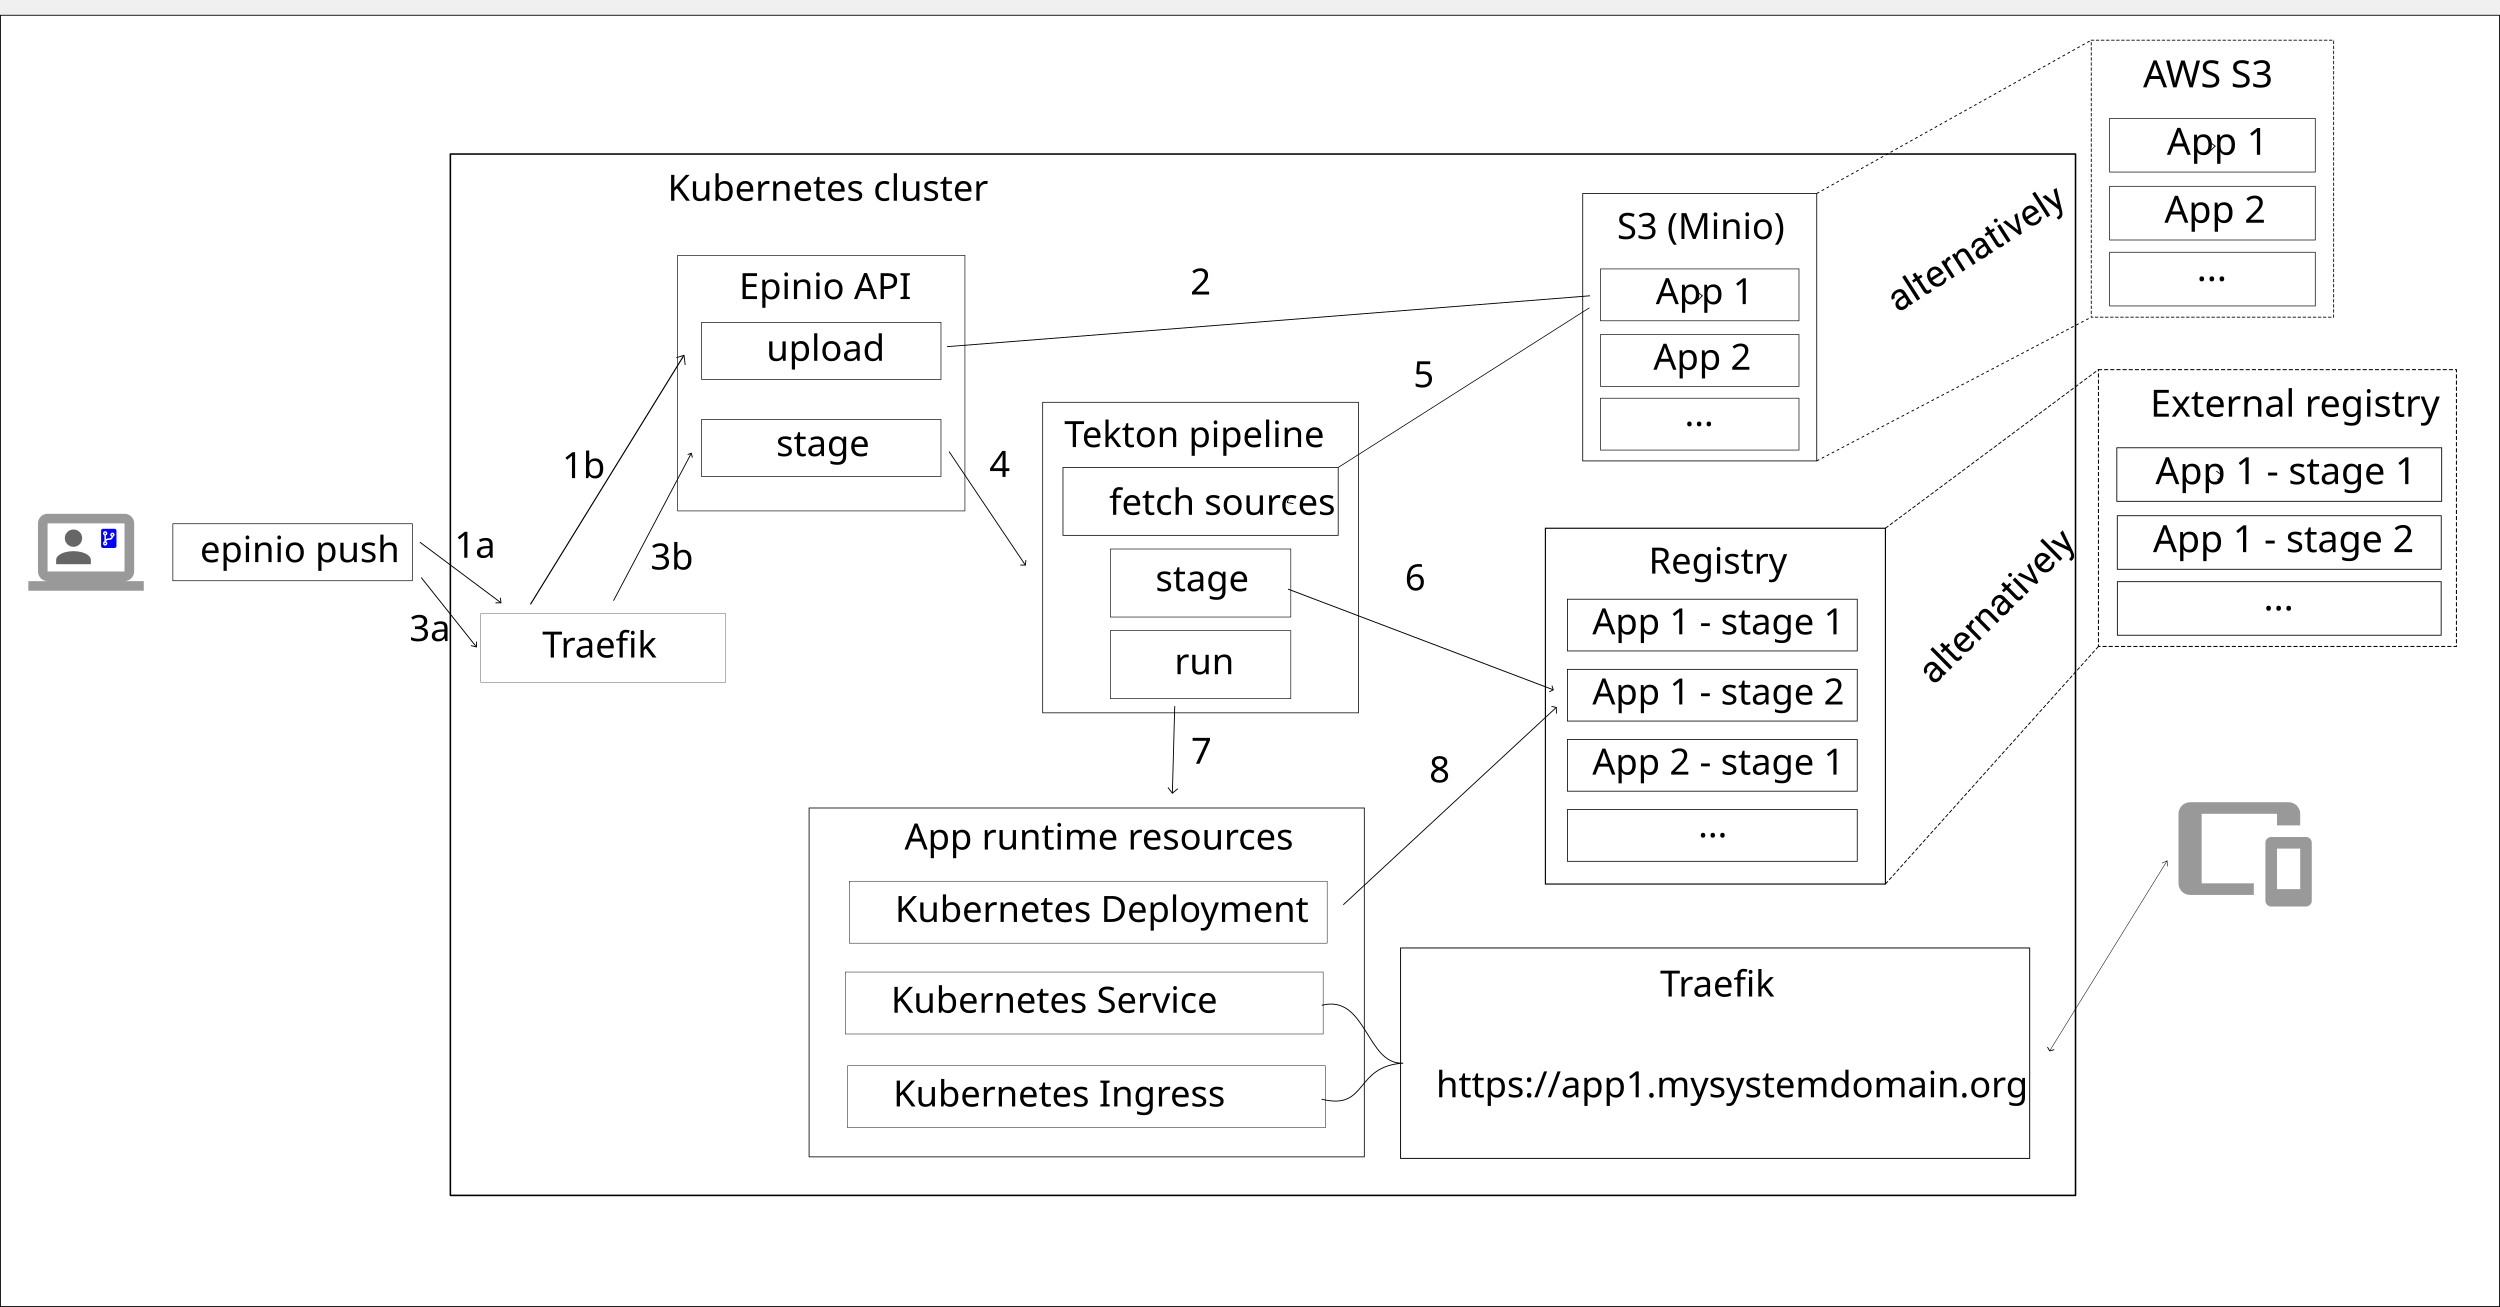
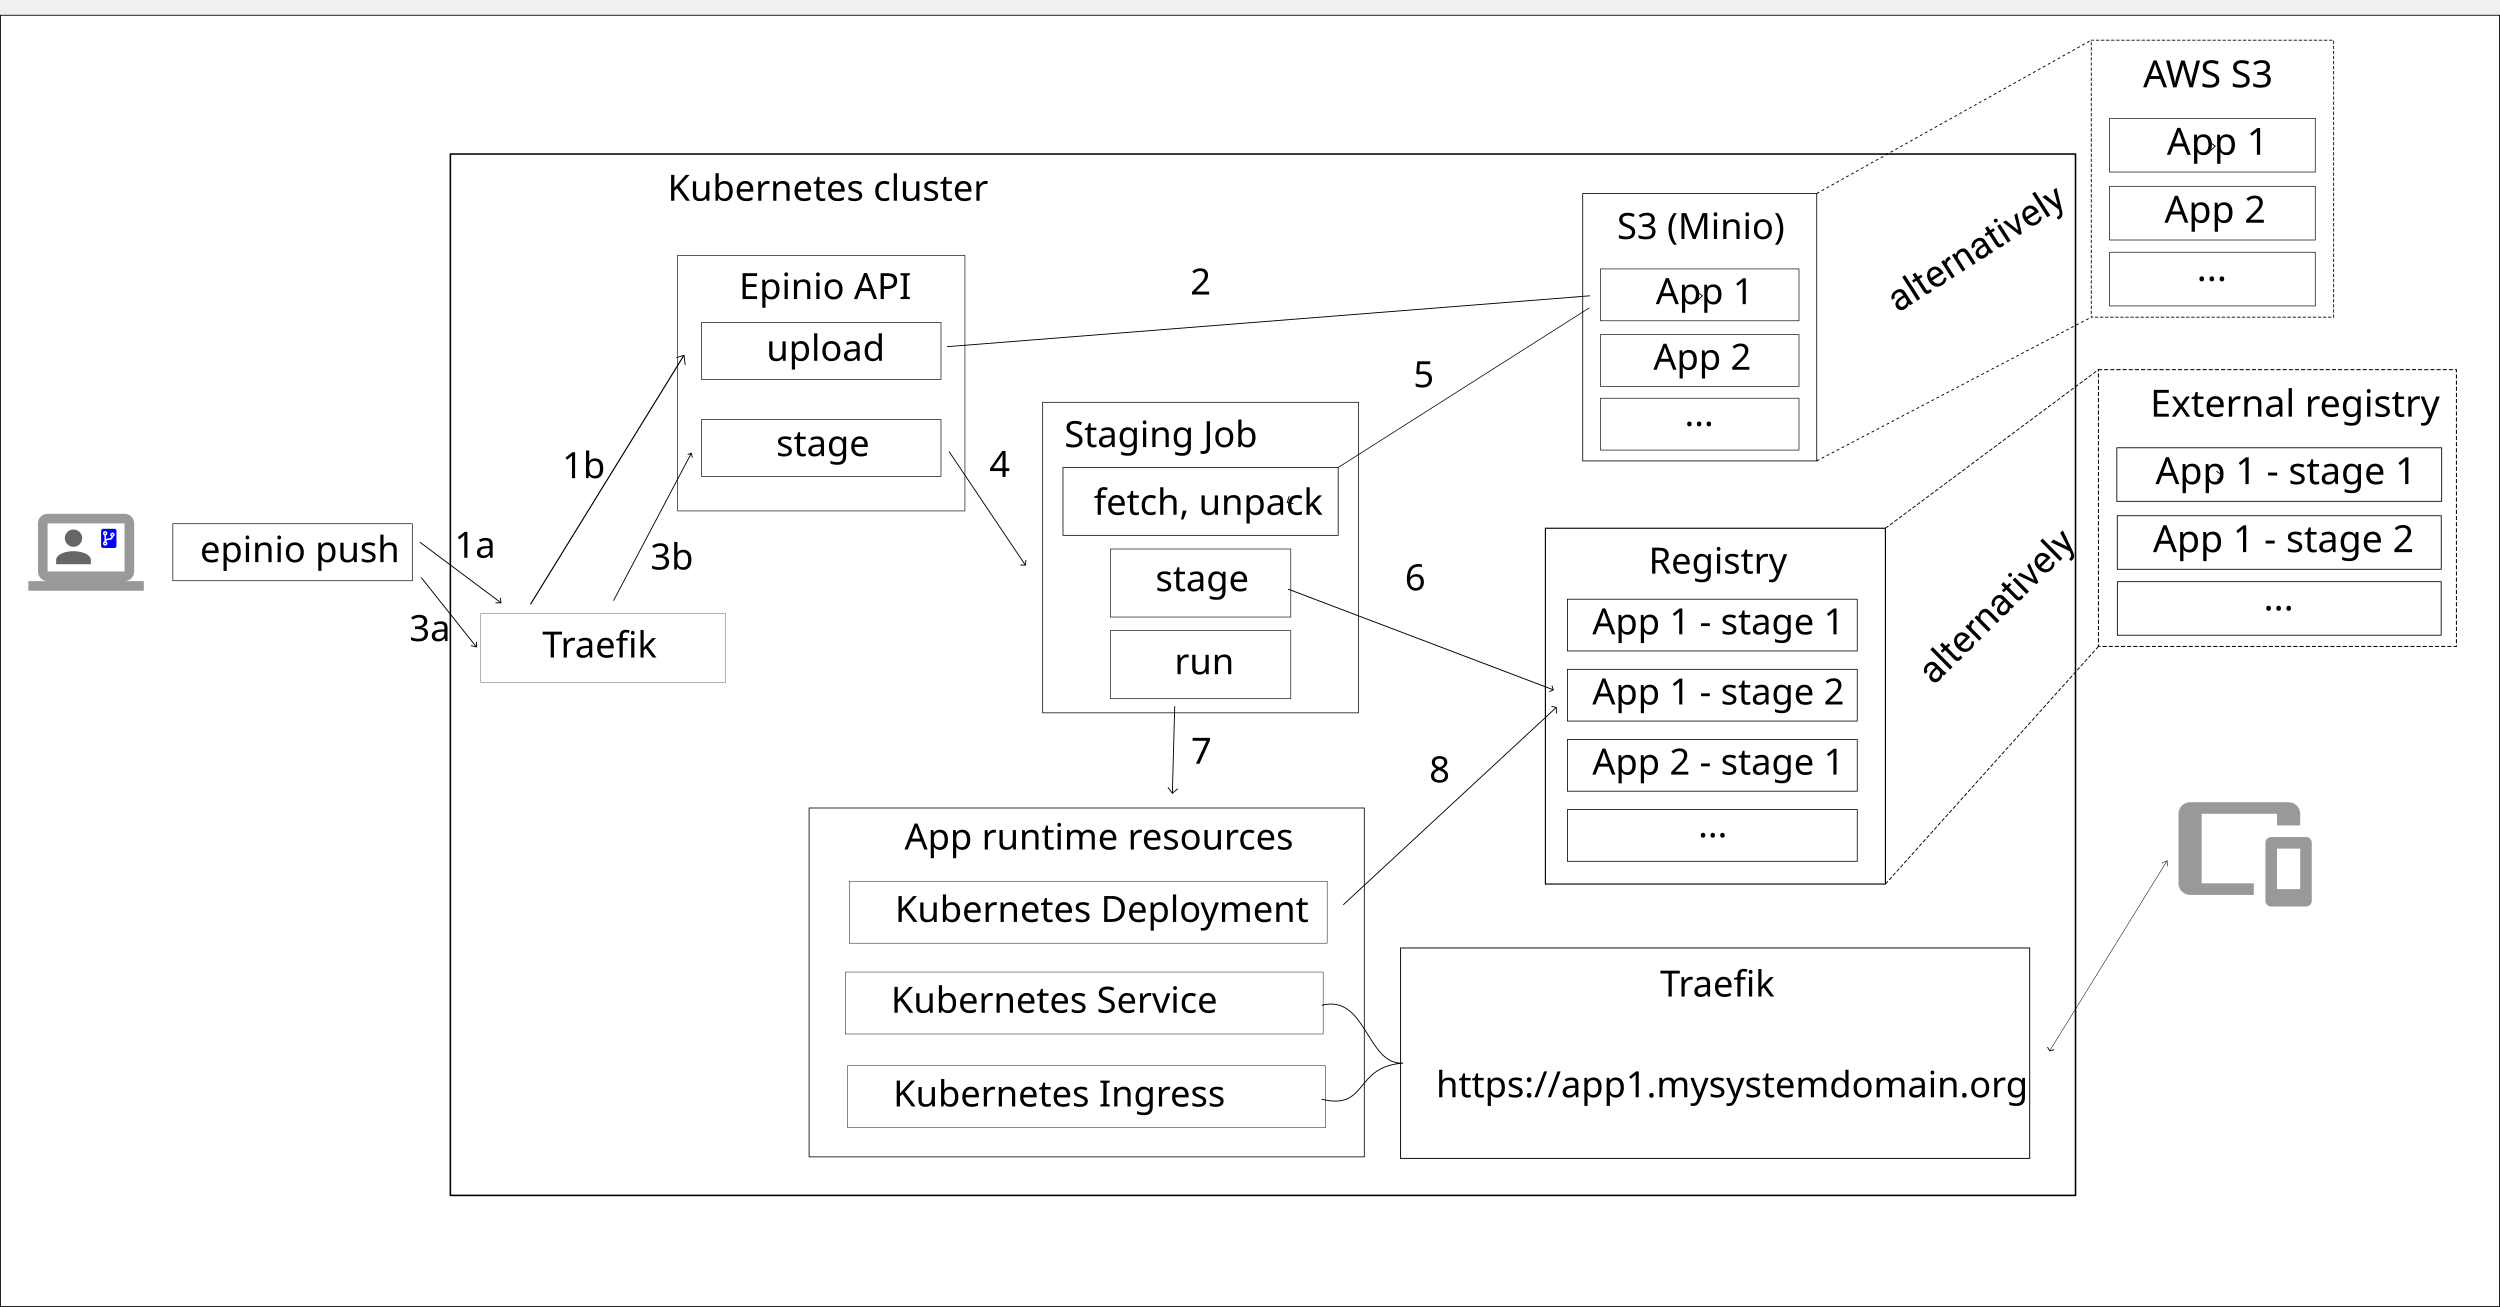
<svg xmlns="http://www.w3.org/2000/svg" version="1.1" viewBox="0 0 2663.665 1392.529" fill="none" stroke="none" stroke-linecap="square" stroke-miterlimit="10" id="svg240" width="2663.665" height="1392.529">
  <defs id="defs244" />
  <clipPath id="p.0">
    <path d="M 0,0 H 1180.034 V 1380 H 0 Z" clip-rule="nonzero" id="path2" />
  </clipPath>
  <rect style="fill:#ffffff;fill-opacity:1;stroke:#000000;stroke-width:0.928;stroke-miterlimit:10;stroke-dasharray:none;stroke-opacity:1" id="rect2118" width="2662.737" height="1375.804" x="0.464" y="16.26" />
  <path fill="#000000" fill-opacity="0" d="M 847.041,0 H 1986.293 V 1332.307 H 847.041 Z" fill-rule="evenodd" id="path5" style="stroke-width:0.965" />
  <path stroke="#000000" stroke-width="1.666" stroke-linejoin="round" stroke-linecap="butt" d="M 479.85,164.118 H 2211.399 V 1273.65 H 479.85 Z" fill-rule="evenodd" id="path13" style="fill:#ffffff;fill-opacity:1" />
  <path d="m 2333.469,854.737 h 104.953 a 12.347,12.347 0 0 1 12.347,12.347 v 12.347 h -24.695 v -12.347 h -80.258 v 74.084 h 55.563 v 12.347 h -67.91 a 12.347,12.347 0 0 1 -12.347,-12.347 v -74.084 a 12.347,12.347 0 0 1 12.347,-12.347 m 86.431,37.042 h 37.042 a 6.174,6.174 0 0 1 6.174,6.174 v 61.737 a 6.174,6.174 0 0 1 -6.174,6.174 h -37.042 a 6.174,6.174 0 0 1 -6.174,-6.174 v -61.737 a 6.174,6.174 0 0 1 6.174,-6.174 m 6.174,12.347 v 43.216 h 24.695 v -43.216 z" id="path1300" style="fill:#999999;fill-opacity:1;stroke-width:6.174;stroke-miterlimit:4;stroke-dasharray:none" />
  <g id="g1140" transform="matrix(0.9654398,0,0,0.9654398,-1.650232,-20.8985)">
    <path d="m 82.823,605.985 a 9.572,9.572 0 0 1 9.572,9.572 9.572,9.572 0 0 1 -9.572,9.572 9.572,9.572 0 0 1 -9.572,-9.572 9.572,9.572 0 0 1 9.572,-9.572 m 0,23.93 c 10.577,0 19.144,4.284 19.144,9.572 v 4.786 H 63.679 v -4.786 c 0,-5.289 8.567,-9.572 19.144,-9.572 z" id="path879" style="fill:#666666;stroke-width:2.393" />
    <path d="m 115.401,605.2 h 12.721 a 2.12,2.12 0 0 1 2.12,2.12 v 16.961 a 2.12,2.12 0 0 1 -2.12,2.12 h -12.721 a 2.12,2.12 0 0 1 -2.12,-2.12 v -16.961 a 2.12,2.12 0 0 1 2.12,-2.12 m 7.156,12.191 c 2.915,0 3.7,-2.152 3.901,-3.286 0.965,-0.307 1.664,-1.209 1.664,-2.279 0,-1.325 -1.06,-2.385 -2.385,-2.385 -1.325,0 -2.385,1.06 -2.385,2.385 0,0.996 0.604,1.855 1.474,2.205 -0.233,0.71 -0.943,1.77 -3.064,1.77 -1.463,0 -2.481,0.371 -3.18,0.89 v -4.208 c 0.922,-0.328 1.59,-1.208 1.59,-2.247 0,-1.325 -1.06,-2.385 -2.385,-2.385 -1.325,0 -2.385,1.06 -2.385,2.385 0,1.039 0.668,1.919 1.59,2.247 v 6.636 c -0.922,0.328 -1.59,1.208 -1.59,2.247 0,1.325 1.06,2.385 2.385,2.385 1.325,0 2.385,-1.06 2.385,-2.385 0,-0.986 -0.594,-1.855 -1.452,-2.194 0.297,-0.721 1.166,-1.781 3.837,-1.781 m -4.77,3.18 a 0.795,0.795 0 0 1 0.795,0.795 0.795,0.795 0 0 1 -0.795,0.795 0.795,0.795 0 0 1 -0.795,-0.795 0.795,0.795 0 0 1 0.795,-0.795 m 0,-11.131 a 0.795,0.795 0 0 1 0.795,0.795 0.795,0.795 0 0 1 -0.795,0.795 0.795,0.795 0 0 1 -0.795,-0.795 0.795,0.795 0 0 1 0.795,-0.795 m 7.951,1.59 a 0.795,0.795 0 0 1 0.795,0.795 0.795,0.795 0 0 1 -0.795,0.795 0.795,0.795 0 0 1 -0.795,-0.795 0.795,0.795 0 0 1 0.795,-0.795 z" id="path928" style="fill:#0000ff;stroke-width:1.06" />
    <path d="m 54.221,599.264 h 84.935 v 53.084 H 54.221 m 84.935,10.617 a 10.617,10.617 0 0 0 10.617,-10.617 v -53.084 c 0,-5.892 -4.778,-10.617 -10.617,-10.617 H 54.221 c -5.892,0 -10.617,4.724 -10.617,10.617 v 53.084 a 10.617,10.617 0 0 0 10.617,10.617 h -21.234 v 10.617 H 160.389 V 662.965 Z" id="path979" style="fill:#999999;stroke-width:5.308" />
  </g>
  <g id="g1151" transform="matrix(0.9654398,0,0,0.9654398,423.426,89.71718)">
    <text xml:space="preserve" style="font-style:normal;font-weight:normal;font-size:40px;line-height:125%;font-family:sans-serif;letter-spacing:0px;word-spacing:0px;fill:#000000;fill-opacity:1;stroke:none;stroke-width:0.9;stroke-linecap:butt;stroke-linejoin:miter;stroke-miterlimit:10;stroke-dasharray:none;stroke-opacity:1" x="-217.835" y="527.476" id="text1144">
      <tspan id="tspan1142" x="-217.835" y="527.476">epinio push</tspan>
    </text>
    <rect style="fill:#000000;fill-opacity:0;stroke:#000000;stroke-width:0.732;stroke-miterlimit:10;stroke-dasharray:none;stroke-opacity:1" id="rect1146" width="264.247" height="62.895" x="-247.81" y="485.091" />
  </g>
  <g id="g1151-3" transform="translate(700.4209,-22.29052)" />
  <text xml:space="preserve" style="font-style:normal;font-weight:normal;font-size:38.618px;line-height:125%;font-family:sans-serif;letter-spacing:0px;word-spacing:0px;fill:#000000;fill-opacity:1;stroke:none;stroke-width:0.965px;stroke-linecap:butt;stroke-linejoin:miter;stroke-opacity:1" x="711.296" y="213.899" id="text1187">
    <tspan id="tspan1185" x="711.296" y="213.899" style="stroke-width:0.965px">Kubernetes cluster</tspan>
  </text>
  <g id="g1270" transform="matrix(0.9654398,0,0,0.9654398,845.9563,-9.671932)">
    <rect style="fill:#ffffff;fill-opacity:1;stroke:#000000;stroke-width:0.696;stroke-miterlimit:10;stroke-dasharray:none;stroke-opacity:1" id="rect1189" width="317.099" height="282.046" x="-128.438" y="291.832" />
    <text xml:space="preserve" style="font-style:normal;font-weight:normal;font-size:40px;line-height:125%;font-family:sans-serif;letter-spacing:0px;word-spacing:0px;fill:#000000;fill-opacity:1;stroke:none;stroke-width:1px;stroke-linecap:butt;stroke-linejoin:miter;stroke-opacity:1" x="-60.611" y="340.089" id="text1193">
      <tspan id="tspan1191" x="-60.611" y="340.089">Epinio API</tspan>
    </text>
    <g id="g1151-35" transform="translate(145.7977,-119.2426)">
      <text xml:space="preserve" style="font-style:normal;font-weight:normal;font-size:40px;line-height:125%;font-family:sans-serif;letter-spacing:0px;word-spacing:0px;fill:#000000;fill-opacity:1;stroke:none;stroke-width:0.9;stroke-linecap:butt;stroke-linejoin:miter;stroke-miterlimit:10;stroke-dasharray:none;stroke-opacity:1" x="-176.282" y="527.476" id="text1144-6">
        <tspan id="tspan1142-2" x="-176.282" y="527.476">upload</tspan>
      </text>
      <rect style="fill:#000000;fill-opacity:0;stroke:#000000;stroke-width:0.732;stroke-miterlimit:10;stroke-dasharray:none;stroke-opacity:1" id="rect1146-9" width="264.247" height="62.895" x="-247.81" y="485.091" />
    </g>
    <g id="g1151-35-1" transform="translate(145.7977,-30.12418)">
      <text xml:space="preserve" style="font-style:normal;font-weight:normal;font-size:40px;line-height:125%;font-family:sans-serif;letter-spacing:0px;word-spacing:0px;fill:#000000;fill-opacity:1;stroke:none;stroke-width:0.9;stroke-linecap:butt;stroke-linejoin:miter;stroke-miterlimit:10;stroke-dasharray:none;stroke-opacity:1" x="-165.462" y="543.504" id="text1144-6-2">
        <tspan id="tspan1142-2-7" x="-165.462" y="543.504">stage</tspan>
      </text>
      <rect style="fill:#000000;fill-opacity:0;stroke:#000000;stroke-width:0.732;stroke-miterlimit:10;stroke-dasharray:none;stroke-opacity:1" id="rect1146-9-0" width="264.247" height="62.895" x="-247.81" y="503.091" />
    </g>
  </g>
  <path style="fill:none;fill-rule:evenodd;stroke:#000000;stroke-width:1.236px;stroke-linecap:butt;stroke-linejoin:miter;stroke-opacity:1" d="M 565.172,643.914 728.674,378.627" id="path1276" />
  <path style="fill:none;fill-rule:evenodd;stroke:#000000;stroke-width:0.948px;stroke-linecap:butt;stroke-linejoin:miter;stroke-opacity:1" d="M 653.671,640.022 736.518,482.974" id="path1298" />
  <g id="g1384" transform="matrix(0.9654398,0,0,0.9654398,1368.289,-59.43266)">
    <rect style="fill:#ffffff;fill-opacity:1;stroke:#000000;stroke-width:0.9;stroke-miterlimit:10;stroke-dasharray:none;stroke-opacity:1" id="rect1304" width="258.259" height="295.118" x="329.448" y="275.105" />
    <text xml:space="preserve" style="font-style:normal;font-weight:normal;font-size:40px;line-height:125%;font-family:sans-serif;letter-spacing:0px;word-spacing:0px;fill:#000000;fill-opacity:1;stroke:none;stroke-width:1px;stroke-linecap:butt;stroke-linejoin:miter;stroke-opacity:1" x="367.269" y="325.304" id="text1308">
      <tspan id="tspan1306" x="367.269" y="325.304">S3 (Minio)</tspan>
    </text>
    <rect style="fill:#ffffff;fill-opacity:1;stroke:#000000;stroke-width:0.725;stroke-miterlimit:10;stroke-dasharray:none;stroke-opacity:1" id="rect1310" width="219.068" height="57.237" x="349.044" y="358.356" />
    <text xml:space="preserve" style="font-style:normal;font-weight:normal;font-size:40px;line-height:125%;font-family:sans-serif;letter-spacing:0px;word-spacing:0px;fill:#000000;fill-opacity:1;stroke:none;stroke-width:1px;stroke-linecap:butt;stroke-linejoin:miter;stroke-opacity:1" x="410.013" y="397.209" id="text1314">
      <tspan id="tspan1312" x="410.013" y="397.209">App 1</tspan>
    </text>
    <rect style="fill:#ffffff;fill-opacity:1;stroke:#000000;stroke-width:0.725;stroke-miterlimit:10;stroke-dasharray:none;stroke-opacity:1" id="rect1310-3" width="219.068" height="57.237" x="349.044" y="430.762" />
    <text xml:space="preserve" style="font-style:normal;font-weight:normal;font-size:40px;line-height:125%;font-family:sans-serif;letter-spacing:0px;word-spacing:0px;fill:#000000;fill-opacity:1;stroke:none;stroke-width:1px;stroke-linecap:butt;stroke-linejoin:miter;stroke-opacity:1" x="407.396" y="469.615" id="text1314-6">
      <tspan id="tspan1312-0" x="407.396" y="469.615">App 2</tspan>
    </text>
    <rect style="fill:#ffffff;fill-opacity:1;stroke:#000000;stroke-width:0.725;stroke-miterlimit:10;stroke-dasharray:none;stroke-opacity:1" id="rect1310-3-6" width="219.068" height="57.237" x="349.044" y="501.03" />
    <text xml:space="preserve" style="font-style:normal;font-weight:normal;font-size:40px;line-height:125%;font-family:sans-serif;letter-spacing:0px;word-spacing:0px;fill:#000000;fill-opacity:1;stroke:none;stroke-width:1px;stroke-linecap:butt;stroke-linejoin:miter;stroke-opacity:1" x="441.83" y="531.582" id="text1314-6-2">
      <tspan id="tspan1312-0-6" x="441.83" y="531.582">...</tspan>
    </text>
  </g>
  <g id="g1473" transform="matrix(0.9654398,0,0,0.9654398,798.2895,-155.1278)">
    <rect style="fill:#ffffff;fill-opacity:1;stroke:#000000;stroke-width:0.821;stroke-miterlimit:10;stroke-dasharray:none;stroke-opacity:1" id="rect1388" width="348.505" height="342.72" x="323.853" y="604.65" />
    <text xml:space="preserve" style="font-style:normal;font-weight:normal;font-size:40px;line-height:125%;font-family:sans-serif;letter-spacing:0px;word-spacing:0px;fill:#000000;fill-opacity:1;stroke:none;stroke-width:1px;stroke-linecap:butt;stroke-linejoin:miter;stroke-opacity:1" x="347.72" y="654.08" id="text1392">
-       <tspan id="tspan1390" x="347.72" y="654.08">Tekton pipeline</tspan>
+       <tspan id="tspan1390" x="347.72" y="654.08">Staging Job</tspan>
    </text>
    <g id="g1456" transform="translate(-0.00428564,1.47551)">
      <rect style="fill:#ffffff;fill-opacity:1;stroke:#000000;stroke-width:0.854;stroke-miterlimit:10;stroke-dasharray:none;stroke-opacity:1" id="rect1394" width="303.727" height="74.92" x="346.247" y="675.096" />
      <text xml:space="preserve" style="font-style:normal;font-weight:normal;font-size:40px;line-height:125%;font-family:sans-serif;letter-spacing:0px;word-spacing:0px;fill:#000000;fill-opacity:1;stroke:none;stroke-width:1px;stroke-linecap:butt;stroke-linejoin:miter;stroke-opacity:1" x="397.174" y="727.361" id="text1398">
-         <tspan id="tspan1396" x="397.174" y="727.361">fetch sources</tspan>
+         <tspan id="tspan1396" x="380.174" y="727.361">fetch, unpack</tspan>
      </text>
    </g>
    <g id="g1446" transform="translate(13.63649,127.9824)">
      <rect style="fill:#ffffff;fill-opacity:1;stroke:#000000;stroke-width:0.692;stroke-miterlimit:10;stroke-dasharray:none;stroke-opacity:1" id="rect1394-1" width="199.145" height="75.082" x="384.897" y="728.658" />
      <text xml:space="preserve" style="font-style:normal;font-weight:normal;font-size:40px;line-height:125%;font-family:sans-serif;letter-spacing:0px;word-spacing:0px;fill:#000000;fill-opacity:1;stroke:none;stroke-width:1px;stroke-linecap:butt;stroke-linejoin:miter;stroke-opacity:1" x="455.602" y="776.765" id="text1398-8">
        <tspan id="tspan1396-7" x="455.602" y="776.765">run</tspan>
      </text>
    </g>
    <g id="g1451" transform="translate(5.006487,-70.21339)">
      <rect style="fill:#ffffff;fill-opacity:1;stroke:#000000;stroke-width:0.692;stroke-miterlimit:10;stroke-dasharray:none;stroke-opacity:1" id="rect1394-9" width="199.145" height="75.082" x="393.527" y="836.779" />
      <text xml:space="preserve" style="font-style:normal;font-weight:normal;font-size:40px;line-height:125%;font-family:sans-serif;letter-spacing:0px;word-spacing:0px;fill:#000000;fill-opacity:1;stroke:none;stroke-width:1px;stroke-linecap:butt;stroke-linejoin:miter;stroke-opacity:1" x="443.324" y="883.285" id="text1398-2">
        <tspan id="tspan1396-0" x="443.324" y="883.285">stage</tspan>
      </text>
    </g>
  </g>
  <path style="fill:none;fill-rule:evenodd;stroke:#000000;stroke-width:0.965px;stroke-linecap:butt;stroke-linejoin:miter;stroke-opacity:1" d="m 1009.091,369.352 684.976,-54.196" id="path1475" />
  <path style="fill:none;fill-rule:evenodd;stroke:#000000;stroke-width:0.965px;stroke-linecap:butt;stroke-linejoin:miter;stroke-opacity:1" d="m 1011.182,481.11 81.297,121.005" id="path1477" />
  <path style="fill:none;fill-rule:evenodd;stroke:#000000;stroke-width:0.797px;stroke-linecap:butt;stroke-linejoin:miter;stroke-opacity:1" d="M 1425.796,498.061 1693.493,327.912" id="path1479" />
  <g id="g1384-2" transform="matrix(0.9654398,0,0,0.9654398,1318.025,316.8176)">
    <g id="g1709" transform="translate(10.68606,-20.45996)">
      <rect style="fill:#ffffff;fill-opacity:1;stroke:#000000;stroke-width:1.251;stroke-miterlimit:10;stroke-dasharray:none;stroke-opacity:1" id="rect1304-3" width="375.234" height="392.655" x="329.624" y="275.281" />
      <text xml:space="preserve" style="font-style:normal;font-weight:normal;font-size:40px;line-height:125%;font-family:sans-serif;letter-spacing:0px;word-spacing:0px;fill:#000000;fill-opacity:1;stroke:none;stroke-width:1px;stroke-linecap:butt;stroke-linejoin:miter;stroke-opacity:1" x="443.53" y="325.304" id="text1308-7">
        <tspan id="tspan1306-5" x="443.53" y="325.304">Registry</tspan>
      </text>
      <g id="g1576" transform="translate(2.857321,0.1509137)">
        <rect style="fill:#ffffff;fill-opacity:1;stroke:#000000;stroke-width:0.875;stroke-miterlimit:10;stroke-dasharray:none;stroke-opacity:1" id="rect1310-3-8" width="319.856" height="57.087" x="351.064" y="430.837" />
        <text xml:space="preserve" style="font-style:normal;font-weight:normal;font-size:40px;line-height:125%;font-family:sans-serif;letter-spacing:0px;word-spacing:0px;fill:#000000;fill-opacity:1;stroke:none;stroke-width:1px;stroke-linecap:butt;stroke-linejoin:miter;stroke-opacity:1" x="378.512" y="469.625" id="text1314-2-2">
          <tspan id="tspan1312-2-9" x="378.512" y="469.625">App 1 - stage 2</tspan>
        </text>
      </g>
      <g id="g1576-3" transform="translate(2.857321,-77.23585)">
        <rect style="fill:#ffffff;fill-opacity:1;stroke:#000000;stroke-width:0.875;stroke-miterlimit:10;stroke-dasharray:none;stroke-opacity:1" id="rect1310-3-8-1" width="319.856" height="57.087" x="351.064" y="430.837" />
        <text xml:space="preserve" style="font-style:normal;font-weight:normal;font-size:40px;line-height:125%;font-family:sans-serif;letter-spacing:0px;word-spacing:0px;fill:#000000;fill-opacity:1;stroke:none;stroke-width:1px;stroke-linecap:butt;stroke-linejoin:miter;stroke-opacity:1" x="378.512" y="469.625" id="text1314-2-2-9">
          <tspan id="tspan1312-2-9-4" x="378.512" y="469.625">App 1 - stage 1</tspan>
        </text>
      </g>
      <g id="g1576-7" transform="translate(2.857321,77.5376)">
        <rect style="fill:#ffffff;fill-opacity:1;stroke:#000000;stroke-width:0.875;stroke-miterlimit:10;stroke-dasharray:none;stroke-opacity:1" id="rect1310-3-8-8" width="319.856" height="57.087" x="351.064" y="430.837" />
        <text xml:space="preserve" style="font-style:normal;font-weight:normal;font-size:40px;line-height:125%;font-family:sans-serif;letter-spacing:0px;word-spacing:0px;fill:#000000;fill-opacity:1;stroke:none;stroke-width:1px;stroke-linecap:butt;stroke-linejoin:miter;stroke-opacity:1" x="378.512" y="469.625" id="text1314-2-2-4">
          <tspan id="tspan1312-2-9-5" x="378.512" y="469.625">App 2 - stage 1</tspan>
        </text>
      </g>
      <g id="g1576-7-0" transform="translate(2.857321,154.9244)">
        <g id="g1687">
          <rect style="fill:#ffffff;fill-opacity:1;stroke:#000000;stroke-width:0.875;stroke-miterlimit:10;stroke-dasharray:none;stroke-opacity:1" id="rect1310-3-8-8-3" width="319.856" height="57.087" x="351.064" y="430.837" />
          <text xml:space="preserve" style="font-style:normal;font-weight:normal;font-size:40px;line-height:125%;font-family:sans-serif;letter-spacing:0px;word-spacing:0px;fill:#000000;fill-opacity:1;stroke:none;stroke-width:1px;stroke-linecap:butt;stroke-linejoin:miter;stroke-opacity:1" x="495.387" y="461.314" id="text1314-2-2-4-6">
            <tspan id="tspan1312-2-9-5-1" x="495.387" y="461.314">...</tspan>
          </text>
        </g>
      </g>
    </g>
  </g>
  <path style="fill:none;fill-rule:evenodd;stroke:#000000;stroke-width:1.018px;stroke-linecap:butt;stroke-linejoin:miter;stroke-opacity:1" d="m 1372.335,627.681 282.589,107.265" id="path1711" />
  <g id="g1780" transform="matrix(0.9654398,0,0,0.9654398,847.8207,29.74519)">
    <rect style="fill:#ffffff;fill-opacity:1;stroke:#000000;stroke-width:0.9;stroke-miterlimit:10;stroke-dasharray:none;stroke-opacity:1" id="rect1762" width="612.743" height="385.02" x="14.742" y="860.901" />
    <rect style="fill:#ffffff;fill-opacity:1;stroke:#000000;stroke-width:0.517;stroke-miterlimit:10;stroke-dasharray:none;stroke-opacity:1" id="rect1713" width="527.364" height="68.379" x="59.132" y="941.703" />
    <text xml:space="preserve" style="font-style:normal;font-weight:normal;font-size:40px;line-height:125%;font-family:sans-serif;letter-spacing:0px;word-spacing:0px;fill:#000000;fill-opacity:1;stroke:none;stroke-width:1px;stroke-linecap:butt;stroke-linejoin:miter;stroke-opacity:1" x="120.049" y="906.721" id="text1766">
      <tspan id="tspan1764" x="120.049" y="906.721">App runtime resources</tspan>
    </text>
    <text xml:space="preserve" style="font-style:normal;font-weight:normal;font-size:40px;line-height:125%;font-family:sans-serif;letter-spacing:0px;word-spacing:0px;fill:#000000;fill-opacity:1;stroke:none;stroke-width:1px;stroke-linecap:butt;stroke-linejoin:miter;stroke-opacity:1" x="109.533" y="986.625" id="text1717">
      <tspan id="tspan1715" x="109.533" y="986.625">Kubernetes Deployment</tspan>
    </text>
    <rect style="fill:#ffffff;fill-opacity:1;stroke:#000000;stroke-width:0.517;stroke-miterlimit:10;stroke-dasharray:none;stroke-opacity:1" id="rect1713-0" width="527.364" height="68.379" x="54.698" y="1041.934" />
    <text xml:space="preserve" style="font-style:normal;font-weight:normal;font-size:40px;line-height:125%;font-family:sans-serif;letter-spacing:0px;word-spacing:0px;fill:#000000;fill-opacity:1;stroke:none;stroke-width:1px;stroke-linecap:butt;stroke-linejoin:miter;stroke-opacity:1" x="105.099" y="1086.856" id="text1717-6">
      <tspan id="tspan1715-3" x="105.099" y="1086.856">Kubernetes Service</tspan>
    </text>
    <rect style="fill:#ffffff;fill-opacity:1;stroke:#000000;stroke-width:0.517;stroke-miterlimit:10;stroke-dasharray:none;stroke-opacity:1" id="rect1713-2" width="527.364" height="68.379" x="57.15" y="1145.39" />
    <text xml:space="preserve" style="font-style:normal;font-weight:normal;font-size:40px;line-height:125%;font-family:sans-serif;letter-spacing:0px;word-spacing:0px;fill:#000000;fill-opacity:1;stroke:none;stroke-width:1px;stroke-linecap:butt;stroke-linejoin:miter;stroke-opacity:1" x="107.551" y="1190.312" id="text1717-0">
      <tspan id="tspan1715-6" x="107.551" y="1190.312">Kubernetes Ingress</tspan>
    </text>
  </g>
  <path style="fill:none;fill-rule:evenodd;stroke:#000000;stroke-width:0.965px;stroke-linecap:butt;stroke-linejoin:miter;stroke-opacity:1" d="m 1251.643,752.33 -2.534,92.837" id="path1782" />
  <path style="fill:none;fill-rule:evenodd;stroke:#000000;stroke-width:0.965px;stroke-linecap:butt;stroke-linejoin:miter;stroke-opacity:1" d="M 1431.209,964.009 1658.168,753.716" id="path1784" />
  <rect style="fill:#ffffff;fill-opacity:1;stroke:#000000;stroke-width:1.002;stroke-miterlimit:10;stroke-dasharray:none;stroke-opacity:1" id="rect1786" width="670.283" height="224.198" x="1492.275" y="1010.029" />
  <text xml:space="preserve" style="font-style:normal;font-weight:normal;font-size:38.618px;line-height:125%;font-family:sans-serif;letter-spacing:0px;word-spacing:0px;fill:#000000;fill-opacity:1;stroke:none;stroke-width:0.965px;stroke-linecap:butt;stroke-linejoin:miter;stroke-opacity:1" x="1768.746" y="1061.805" id="text1790">
    <tspan id="tspan1788" x="1768.746" y="1061.805" style="stroke-width:0.965px">Traefik</tspan>
  </text>
  <text xml:space="preserve" style="font-style:normal;font-weight:normal;font-size:38.618px;line-height:125%;font-family:sans-serif;letter-spacing:0px;word-spacing:0px;fill:#000000;fill-opacity:1;stroke:none;stroke-width:0.965px;stroke-linecap:butt;stroke-linejoin:miter;stroke-opacity:1" x="1530.073" y="1169.104" id="text1794">
    <tspan id="tspan1792" x="1530.073" y="1169.104" style="stroke-width:0.965px">https://app1.mysystemdomain.org</tspan>
  </text>
  <path style="fill:none;fill-rule:evenodd;stroke:#000000;stroke-width:0.965px;stroke-linecap:butt;stroke-linejoin:miter;stroke-opacity:1" d="m 1408.223,1071.114 c 47.832,-12.189 47.635,64.051 86.837,61.628 -52.908,3.38 -37.068,50.693 -86.975,38.41" id="path1796" />
  <path style="fill:none;fill-rule:evenodd;stroke:#000000;stroke-width:0.534px;stroke-linecap:butt;stroke-linejoin:miter;stroke-opacity:1" d="M 2183.864,1119.629 2308.971,917.162" id="path1798" />
  <text xml:space="preserve" style="font-style:normal;font-weight:normal;font-size:38.618px;line-height:125%;font-family:sans-serif;letter-spacing:0px;word-spacing:0px;fill:#000000;fill-opacity:1;stroke:none;stroke-width:0.965px;stroke-linecap:butt;stroke-linejoin:miter;stroke-opacity:1" x="599.019" y="509.407" id="text1802">
    <tspan id="tspan1800" x="599.019" y="509.407" style="stroke-width:0.965px">1b</tspan>
  </text>
  <text xml:space="preserve" style="font-style:normal;font-weight:normal;font-size:38.618px;line-height:125%;font-family:sans-serif;letter-spacing:0px;word-spacing:0px;fill:#000000;fill-opacity:1;stroke:none;stroke-width:0.965px;stroke-linecap:butt;stroke-linejoin:miter;stroke-opacity:1" x="1268.204" y="313.802" id="text1806">
    <tspan id="tspan1804" x="1268.204" y="313.802" style="stroke-width:0.965px">2</tspan>
  </text>
  <text xml:space="preserve" style="font-style:normal;font-weight:normal;font-size:38.618px;line-height:125%;font-family:sans-serif;letter-spacing:0px;word-spacing:0px;fill:#000000;fill-opacity:1;stroke:none;stroke-width:0.965px;stroke-linecap:butt;stroke-linejoin:miter;stroke-opacity:1" x="692.99" y="606.778" id="text1810">
    <tspan id="tspan1808" x="692.99" y="606.778" style="stroke-width:0.965px">3b</tspan>
  </text>
  <text xml:space="preserve" style="font-style:normal;font-weight:normal;font-size:38.618px;line-height:125%;font-family:sans-serif;letter-spacing:0px;word-spacing:0px;fill:#000000;fill-opacity:1;stroke:none;stroke-width:0.965px;stroke-linecap:butt;stroke-linejoin:miter;stroke-opacity:1" x="1054.115" y="508.19" id="text1814">
    <tspan id="tspan1812" x="1054.115" y="508.19" style="stroke-width:0.965px">4</tspan>
  </text>
  <text xml:space="preserve" style="font-style:normal;font-weight:normal;font-size:38.618px;line-height:125%;font-family:sans-serif;letter-spacing:0px;word-spacing:0px;fill:#000000;fill-opacity:1;stroke:none;stroke-width:0.965px;stroke-linecap:butt;stroke-linejoin:miter;stroke-opacity:1" x="1505.882" y="412.551" id="text1818">
    <tspan id="tspan1816" x="1505.882" y="412.551" style="stroke-width:0.965px">5</tspan>
  </text>
  <text xml:space="preserve" style="font-style:normal;font-weight:normal;font-size:38.618px;line-height:125%;font-family:sans-serif;letter-spacing:0px;word-spacing:0px;fill:#000000;fill-opacity:1;stroke:none;stroke-width:0.965px;stroke-linecap:butt;stroke-linejoin:miter;stroke-opacity:1" x="1496.829" y="628.948" id="text1822">
    <tspan id="tspan1820" x="1496.829" y="628.948" style="stroke-width:0.965px">6</tspan>
  </text>
  <text xml:space="preserve" style="font-style:normal;font-weight:normal;font-size:38.618px;line-height:125%;font-family:sans-serif;letter-spacing:0px;word-spacing:0px;fill:#000000;fill-opacity:1;stroke:none;stroke-width:0.965px;stroke-linecap:butt;stroke-linejoin:miter;stroke-opacity:1" x="1268.986" y="813.768" id="text1826">
    <tspan id="tspan1824" x="1268.986" y="813.768" style="stroke-width:0.965px">7</tspan>
  </text>
  <text xml:space="preserve" style="font-style:normal;font-weight:normal;font-size:38.618px;line-height:125%;font-family:sans-serif;letter-spacing:0px;word-spacing:0px;fill:#000000;fill-opacity:1;stroke:none;stroke-width:0.965px;stroke-linecap:butt;stroke-linejoin:miter;stroke-opacity:1" x="1522.782" y="833.545" id="text1830">
    <tspan id="tspan1828" x="1522.782" y="833.545" style="stroke-width:0.965px">8</tspan>
  </text>
  <path style="fill:none;fill-rule:evenodd;stroke:#000000;stroke-width:0.965px;stroke-linecap:butt;stroke-linejoin:miter;stroke-opacity:1" d="m 720.603,381.096 8.167,-2.56 1.282,10.361" id="path1832" />
  <path style="fill:none;fill-rule:evenodd;stroke:#000000;stroke-width:0.965px;stroke-linecap:butt;stroke-linejoin:miter;stroke-opacity:1" d="m 1807.777,310.643 6.026,4.514 -5.078,4.825" id="path1834" />
  <rect style="fill:#ffffff;fill-opacity:1;stroke:#000000;stroke-width:0.9;stroke-miterlimit:10;stroke-dasharray:2.7, 2.7;stroke-dashoffset:0;stroke-opacity:1" id="rect1304-36" width="258.259" height="295.118" x="2228.167" y="42.821" />
  <text xml:space="preserve" style="font-style:normal;font-weight:normal;font-size:40px;line-height:125%;font-family:sans-serif;letter-spacing:0px;word-spacing:0px;fill:#000000;fill-opacity:1;stroke:none;stroke-width:1px;stroke-linecap:butt;stroke-linejoin:miter;stroke-opacity:1" x="2283.4" y="93.02" id="text1308-75">
    <tspan id="tspan1306-3" x="2283.4" y="93.02">AWS S3</tspan>
  </text>
  <rect style="fill:#ffffff;fill-opacity:1;stroke:#000000;stroke-width:0.725;stroke-miterlimit:10;stroke-dasharray:none;stroke-opacity:1" id="rect1310-5" width="219.068" height="57.237" x="2247.763" y="126.072" />
  <text xml:space="preserve" style="font-style:normal;font-weight:normal;font-size:40px;line-height:125%;font-family:sans-serif;letter-spacing:0px;word-spacing:0px;fill:#000000;fill-opacity:1;stroke:none;stroke-width:1px;stroke-linecap:butt;stroke-linejoin:miter;stroke-opacity:1" x="2308.732" y="164.925" id="text1314-62">
    <tspan id="tspan1312-9" x="2308.732" y="164.925">App 1</tspan>
  </text>
  <rect style="fill:#ffffff;fill-opacity:1;stroke:#000000;stroke-width:0.725;stroke-miterlimit:10;stroke-dasharray:none;stroke-opacity:1" id="rect1310-3-1" width="219.068" height="57.237" x="2247.763" y="198.479" />
  <text xml:space="preserve" style="font-style:normal;font-weight:normal;font-size:40px;line-height:125%;font-family:sans-serif;letter-spacing:0px;word-spacing:0px;fill:#000000;fill-opacity:1;stroke:none;stroke-width:1px;stroke-linecap:butt;stroke-linejoin:miter;stroke-opacity:1" x="2306.115" y="237.332" id="text1314-6-27">
    <tspan id="tspan1312-0-0" x="2306.115" y="237.332">App 2</tspan>
  </text>
  <rect style="fill:#ffffff;fill-opacity:1;stroke:#000000;stroke-width:0.725;stroke-miterlimit:10;stroke-dasharray:none;stroke-opacity:1" id="rect1310-3-6-9" width="219.068" height="57.237" x="2247.763" y="268.746" />
  <text xml:space="preserve" style="font-style:normal;font-weight:normal;font-size:40px;line-height:125%;font-family:sans-serif;letter-spacing:0px;word-spacing:0px;fill:#000000;fill-opacity:1;stroke:none;stroke-width:1px;stroke-linecap:butt;stroke-linejoin:miter;stroke-opacity:1" x="2340.549" y="299.298" id="text1314-6-2-3">
    <tspan id="tspan1312-0-6-6" x="2340.549" y="299.298">...</tspan>
  </text>
  <path style="fill:none;fill-rule:evenodd;stroke:#000000;stroke-width:1px;stroke-linecap:butt;stroke-linejoin:miter;stroke-opacity:1" d="m 2353.939,151.039 6.241,4.676 -5.26,4.998" id="path1834-0" />
  <rect style="fill:#ffffff;fill-opacity:1;stroke:#000000;stroke-width:1.093;stroke-miterlimit:10;stroke-dasharray:3.28, 3.28;stroke-dashoffset:0;stroke-opacity:1" id="rect1304-36-3" width="381.43" height="294.924" x="2235.822" y="393.843" />
  <text xml:space="preserve" style="font-style:normal;font-weight:normal;font-size:40px;line-height:125%;font-family:sans-serif;letter-spacing:0px;word-spacing:0px;fill:#000000;fill-opacity:1;stroke:none;stroke-width:1px;stroke-linecap:butt;stroke-linejoin:miter;stroke-opacity:1" x="2290.958" y="443.945" id="text1308-75-6">
    <tspan id="tspan1306-3-7" x="2290.958" y="443.945">External registry</tspan>
  </text>
  <rect style="fill:#ffffff;fill-opacity:1;stroke:#000000;stroke-width:0.91;stroke-miterlimit:10;stroke-dasharray:none;stroke-opacity:1" id="rect1310-5-5" width="346.125" height="57.052" x="2255.413" y="477.09" />
  <text xml:space="preserve" style="font-style:normal;font-weight:normal;font-size:40px;line-height:125%;font-family:sans-serif;letter-spacing:0px;word-spacing:0px;fill:#000000;fill-opacity:1;stroke:none;stroke-width:1px;stroke-linecap:butt;stroke-linejoin:miter;stroke-opacity:1" x="2296.532" y="515.85" id="text1314-62-3">
    <tspan id="tspan1312-9-5" x="2296.532" y="515.85">App 1 - stage 1</tspan>
  </text>
  <rect style="fill:#ffffff;fill-opacity:1;stroke:#000000;stroke-width:0.908;stroke-miterlimit:10;stroke-dasharray:none;stroke-opacity:1" id="rect1310-3-1-6" width="345.158" height="57.053" x="2255.896" y="549.495" />
  <text xml:space="preserve" style="font-style:normal;font-weight:normal;font-size:40px;line-height:125%;font-family:sans-serif;letter-spacing:0px;word-spacing:0px;fill:#000000;fill-opacity:1;stroke:none;stroke-width:1px;stroke-linecap:butt;stroke-linejoin:miter;stroke-opacity:1" x="2293.915" y="588.256" id="text1314-6-27-2">
    <tspan id="tspan1312-0-0-9" x="2293.915" y="588.256">App 1 - stage 2</tspan>
  </text>
  <rect style="fill:#ffffff;fill-opacity:1;stroke:#000000;stroke-width:0.908;stroke-miterlimit:10;stroke-dasharray:none;stroke-opacity:1" id="rect1310-3-6-9-1" width="345.002" height="57.053" x="2255.974" y="619.762" />
  <text xml:space="preserve" style="font-style:normal;font-weight:normal;font-size:40px;line-height:125%;font-family:sans-serif;letter-spacing:0px;word-spacing:0px;fill:#000000;fill-opacity:1;stroke:none;stroke-width:1px;stroke-linecap:butt;stroke-linejoin:miter;stroke-opacity:1" x="2411.727" y="650.223" id="text1314-6-2-3-2">
    <tspan id="tspan1312-0-6-6-7" x="2411.727" y="650.223">...</tspan>
  </text>
  <path style="fill:none;fill-rule:evenodd;stroke:#000000;stroke-width:1px;stroke-linecap:butt;stroke-linejoin:miter;stroke-opacity:1" d="m 2361.497,501.964 6.241,4.676 -5.26,4.998" id="path1834-0-0" />
  <path style="fill:none;fill-rule:evenodd;stroke:#000000;stroke-width:0.965px;stroke-linecap:butt;stroke-linejoin:miter;stroke-opacity:1" d="m 1373.511,528.81 -1.974,6.639 6.516,1.132" id="path1836" />
  <path style="fill:none;fill-rule:evenodd;stroke:#000000;stroke-width:0.965px;stroke-linecap:butt;stroke-linejoin:miter;stroke-opacity:1" d="m 732.683,484.334 3.868,-1.445 1.143,4.678" id="path1838" />
  <path style="fill:none;fill-rule:evenodd;stroke:#000000;stroke-width:0.965px;stroke-linecap:butt;stroke-linejoin:miter;stroke-opacity:1" d="m 1093.053,596.744 -0.574,5.372 -5.401,-0.108" id="path1840" />
  <path style="fill:none;fill-rule:evenodd;stroke:#000000;stroke-width:0.965px;stroke-linecap:butt;stroke-linejoin:miter;stroke-opacity:1" d="m 1653.565,730.534 1.359,4.412 -4.223,2.184" id="path1842" />
  <path style="fill:none;fill-rule:evenodd;stroke:#000000;stroke-width:0.965px;stroke-linecap:butt;stroke-linejoin:miter;stroke-opacity:1" d="m 1244.427,838.976 4.682,6.191 5.797,-4.845" id="path1844" />
  <path style="fill:none;fill-rule:evenodd;stroke:#000000;stroke-width:0.965px;stroke-linecap:butt;stroke-linejoin:miter;stroke-opacity:1" d="m 2181.505,1115.629 2.426,4.065 4.703,-1.319" id="path1850" />
  <g id="g1270-3" transform="matrix(0.9654398,0,0,0.9654398,636.2753,372.2327)">
    <g id="g1052">
      <rect style="fill:#ffffff;fill-opacity:1;stroke:#000000;stroke-width:0.333;stroke-miterlimit:10;stroke-dasharray:none;stroke-opacity:1" id="rect1189-6" width="270.375" height="75.708" x="-128.62" y="291.651" />
      <text xml:space="preserve" style="font-style:normal;font-weight:normal;font-size:40px;line-height:125%;font-family:sans-serif;letter-spacing:0px;word-spacing:0px;fill:#000000;fill-opacity:1;stroke:none;stroke-width:1px;stroke-linecap:butt;stroke-linejoin:miter;stroke-opacity:1" x="-60.611" y="340.089" id="text1193-7">
        <tspan id="tspan1191-5" x="-60.611" y="340.089">Traefik</tspan>
      </text>
    </g>
  </g>
  <path style="fill:none;stroke:#000000;stroke-width:1px;stroke-linecap:butt;stroke-linejoin:miter;stroke-opacity:1" d="m 447.377,577.711 86.386,64.541" id="path1054" />
  <text xml:space="preserve" style="font-style:normal;font-weight:normal;font-size:38.618px;line-height:125%;font-family:sans-serif;letter-spacing:0px;word-spacing:0px;fill:#000000;fill-opacity:1;stroke:none;stroke-width:0.965px;stroke-linecap:butt;stroke-linejoin:miter;stroke-opacity:1" x="484.27" y="594.218" id="text1802-0">
    <tspan id="tspan1800-9" x="484.27" y="594.218" style="stroke-width:0.965px">1a</tspan>
  </text>
  <path style="fill:none;stroke:#000000;stroke-width:1px;stroke-linecap:butt;stroke-linejoin:miter;stroke-opacity:1" d="m 448.756,615.327 58.851,73.953" id="path1054-3" />
  <text xml:space="preserve" style="font-style:normal;font-weight:normal;font-size:38.618px;line-height:125%;font-family:sans-serif;letter-spacing:0px;word-spacing:0px;fill:#000000;fill-opacity:1;stroke:none;stroke-width:0.965px;stroke-linecap:butt;stroke-linejoin:miter;stroke-opacity:1" x="436.184" y="683.035" id="text1802-0-6">
    <tspan id="tspan1800-9-0" x="436.184" y="683.035" style="stroke-width:0.965px">3a</tspan>
  </text>
  <path style="fill:none;fill-rule:evenodd;stroke:#000000;stroke-width:0.965px;stroke-linecap:butt;stroke-linejoin:miter;stroke-opacity:1" d="m 1653.079,752.665 5.089,1.051 0.19,6.522" id="path1842-6" />
  <path style="fill:none;fill-rule:evenodd;stroke:#000000;stroke-width:0.965px;stroke-linecap:butt;stroke-linejoin:miter;stroke-opacity:1" d="m 533.045,636.855 0.718,5.396 -5.798,0.003" id="path1832-2" />
  <path style="fill:none;fill-rule:evenodd;stroke:#000000;stroke-width:0.965px;stroke-linecap:butt;stroke-linejoin:miter;stroke-opacity:1" d="m 507.802,683.587 -0.194,5.692 -5.823,-1.371" id="path1832-2-6" />
  <path style="fill:none;stroke:#000000;stroke-width:1;stroke-linecap:butt;stroke-linejoin:miter;stroke-miterlimit:10;stroke-dasharray:3, 3;stroke-dashoffset:0;stroke-opacity:1" d="M 1935.685,206.165 2228.167,42.821" id="path2953" />
  <path style="fill:none;stroke:#000000;stroke-width:1;stroke-linecap:butt;stroke-linejoin:miter;stroke-miterlimit:10;stroke-dasharray:3, 3;stroke-dashoffset:0;stroke-opacity:1" d="m 1935.685,491.083 292.482,-153.144" id="path2955" />
  <text xml:space="preserve" style="font-size:40px;line-height:1.25;font-family:Roboto;-inkscape-font-specification:Roboto;letter-spacing:0px;word-spacing:0px;fill:#000000" x="1522.306" y="1371.995" id="text6986" transform="rotate(-32.65595)">
    <tspan id="tspan6984" x="1522.306" y="1371.995">alternatively</tspan>
  </text>
  <text xml:space="preserve" style="font-size:40px;line-height:1.25;font-family:Roboto;-inkscape-font-specification:Roboto;letter-spacing:0px;word-spacing:0px;fill:#000000" x="951.917" y="1967.729" id="text6986-9" transform="rotate(-44.65229)">
    <tspan id="tspan6984-3" x="951.917" y="1967.729">alternatively</tspan>
  </text>
  <path style="fill:none;stroke:#000000;stroke-width:0.6;stroke-linecap:butt;stroke-linejoin:miter;stroke-miterlimit:10;stroke-dasharray:none;stroke-opacity:1" d="m 2303.598,919.661 5.374,-2.499 0.32,5.962" id="path12287" />
  <path style="fill:none;stroke:#000000;stroke-width:1;stroke-linecap:butt;stroke-linejoin:miter;stroke-miterlimit:10;stroke-dasharray:4, 2;stroke-dashoffset:0;stroke-opacity:1" d="M 2008.839,562.832 2235.822,393.843" id="path12402" />
  <path style="fill:none;stroke:#000000;stroke-width:1;stroke-linecap:butt;stroke-linejoin:miter;stroke-miterlimit:10;stroke-dasharray:4, 2;stroke-dashoffset:0;stroke-opacity:1" d="M 2008.839,941.917 2235.822,688.767" id="path12404" />
</svg>
